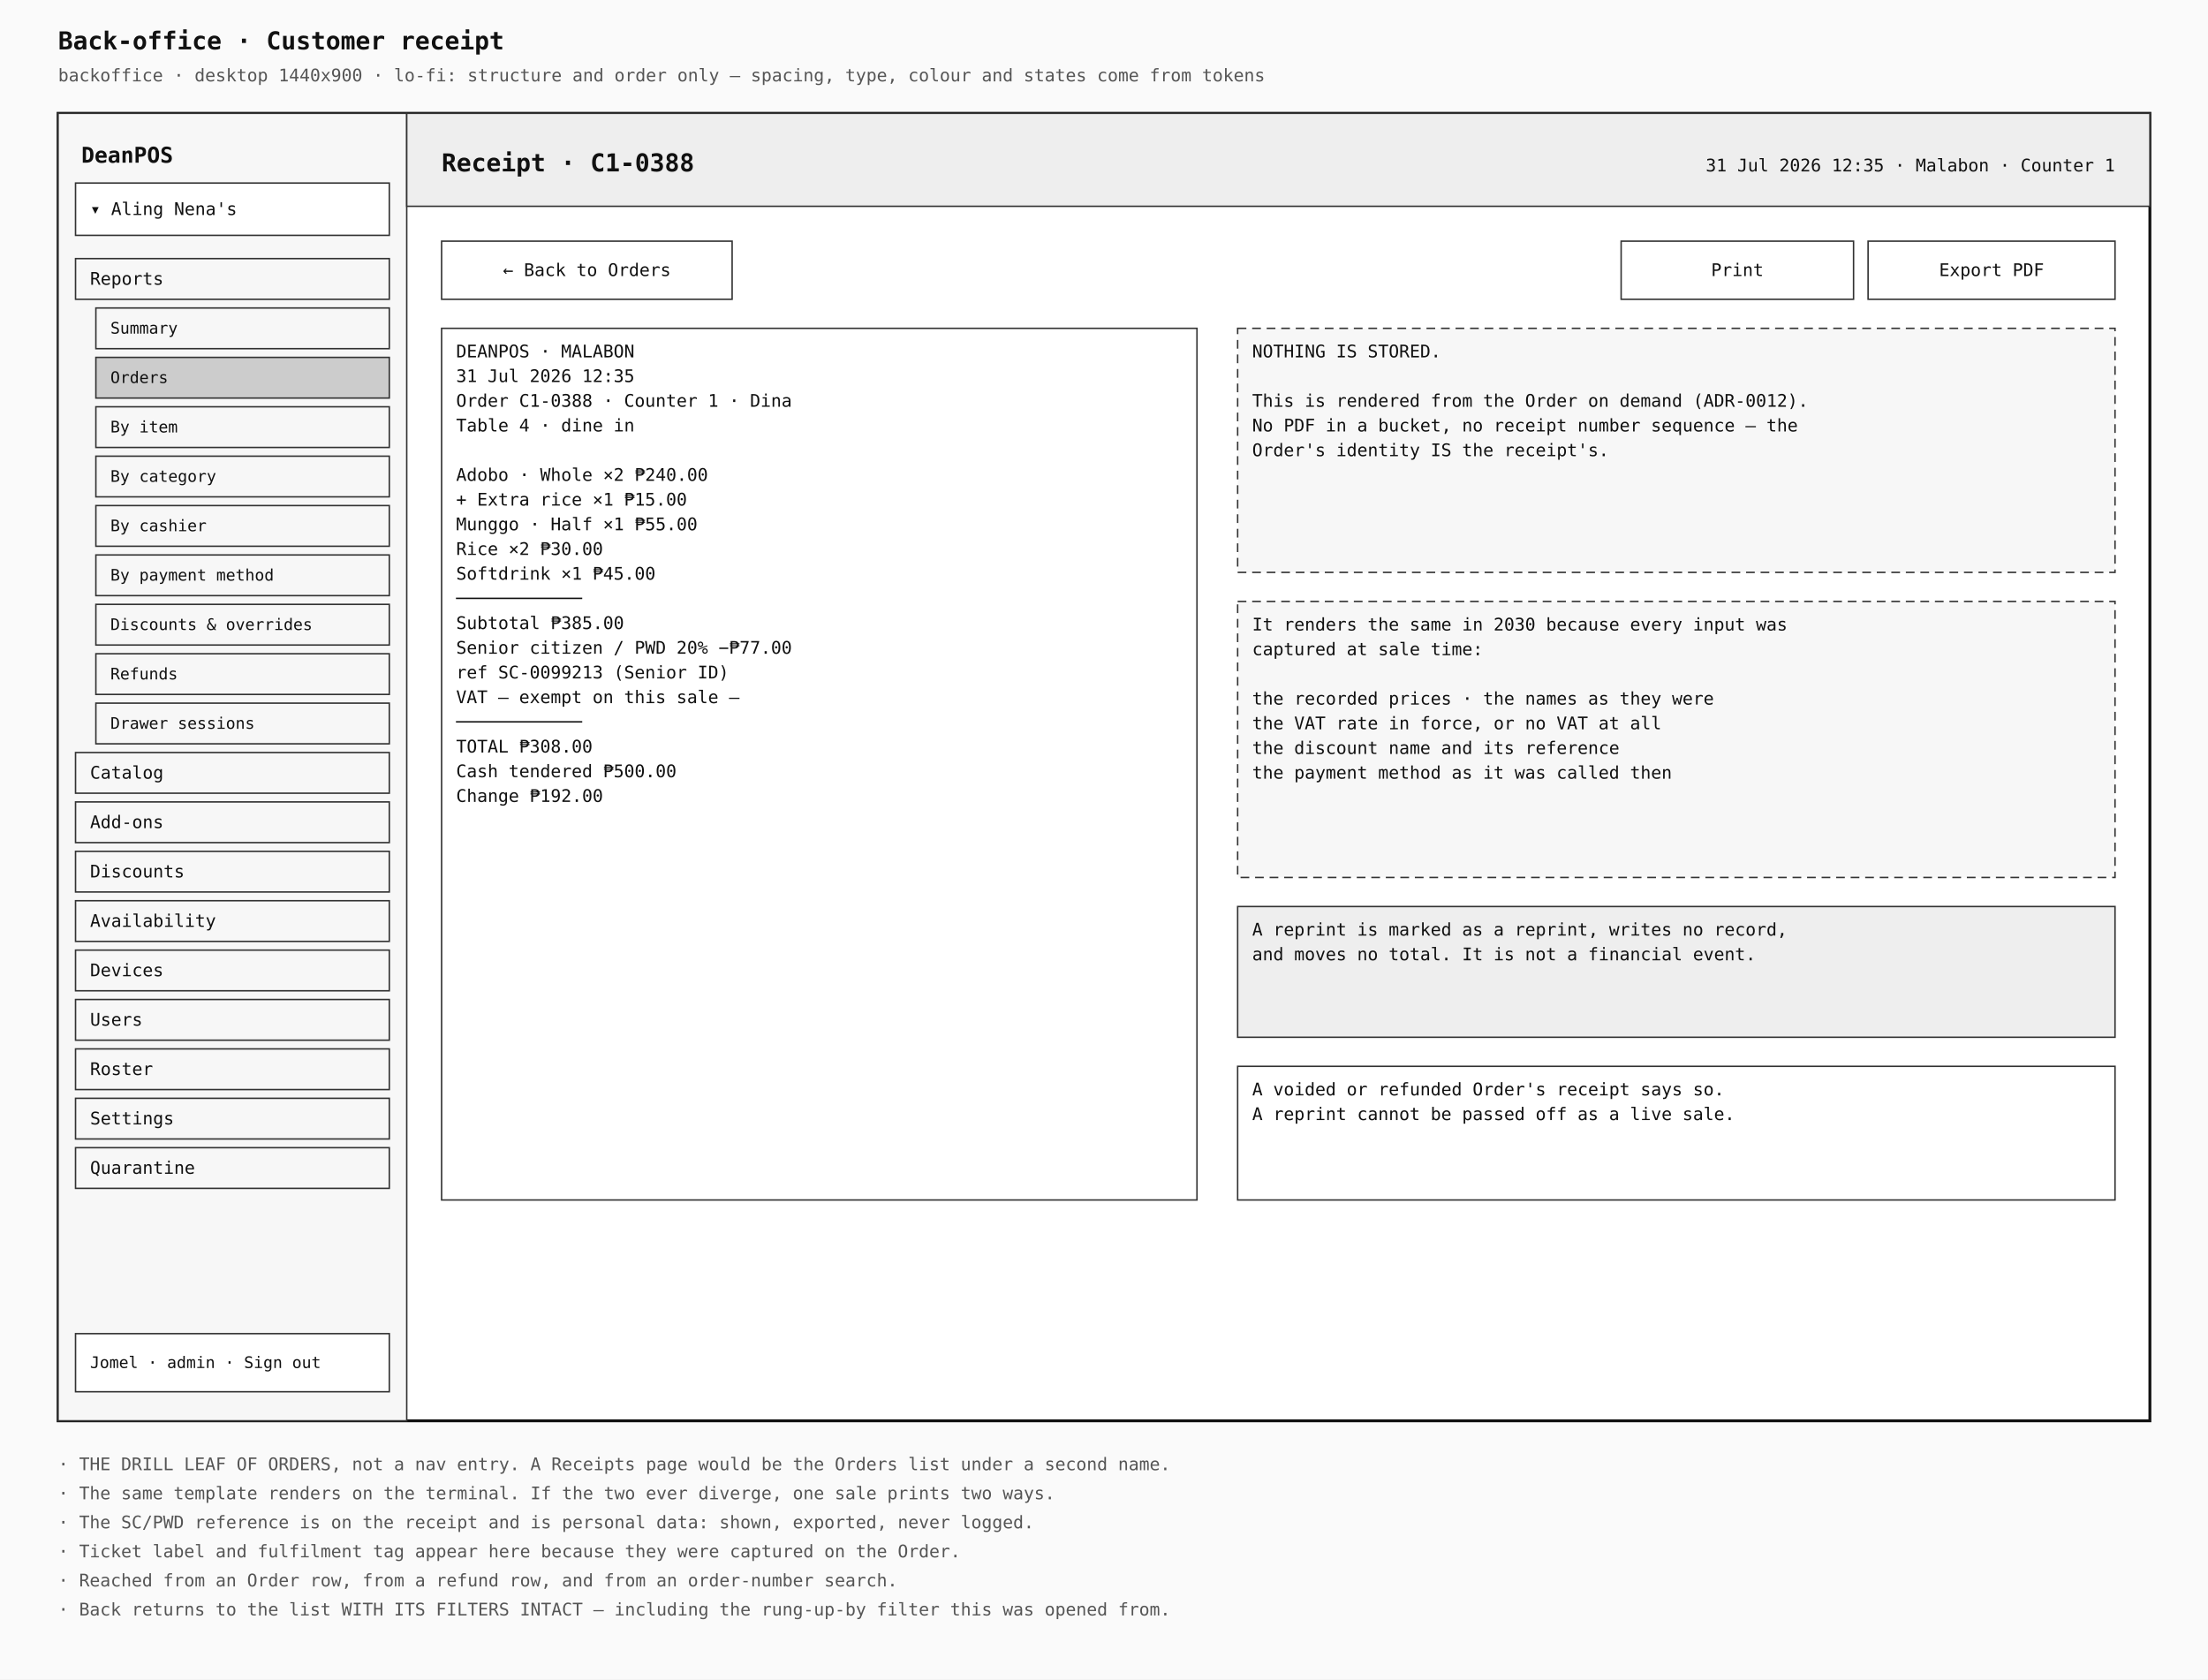
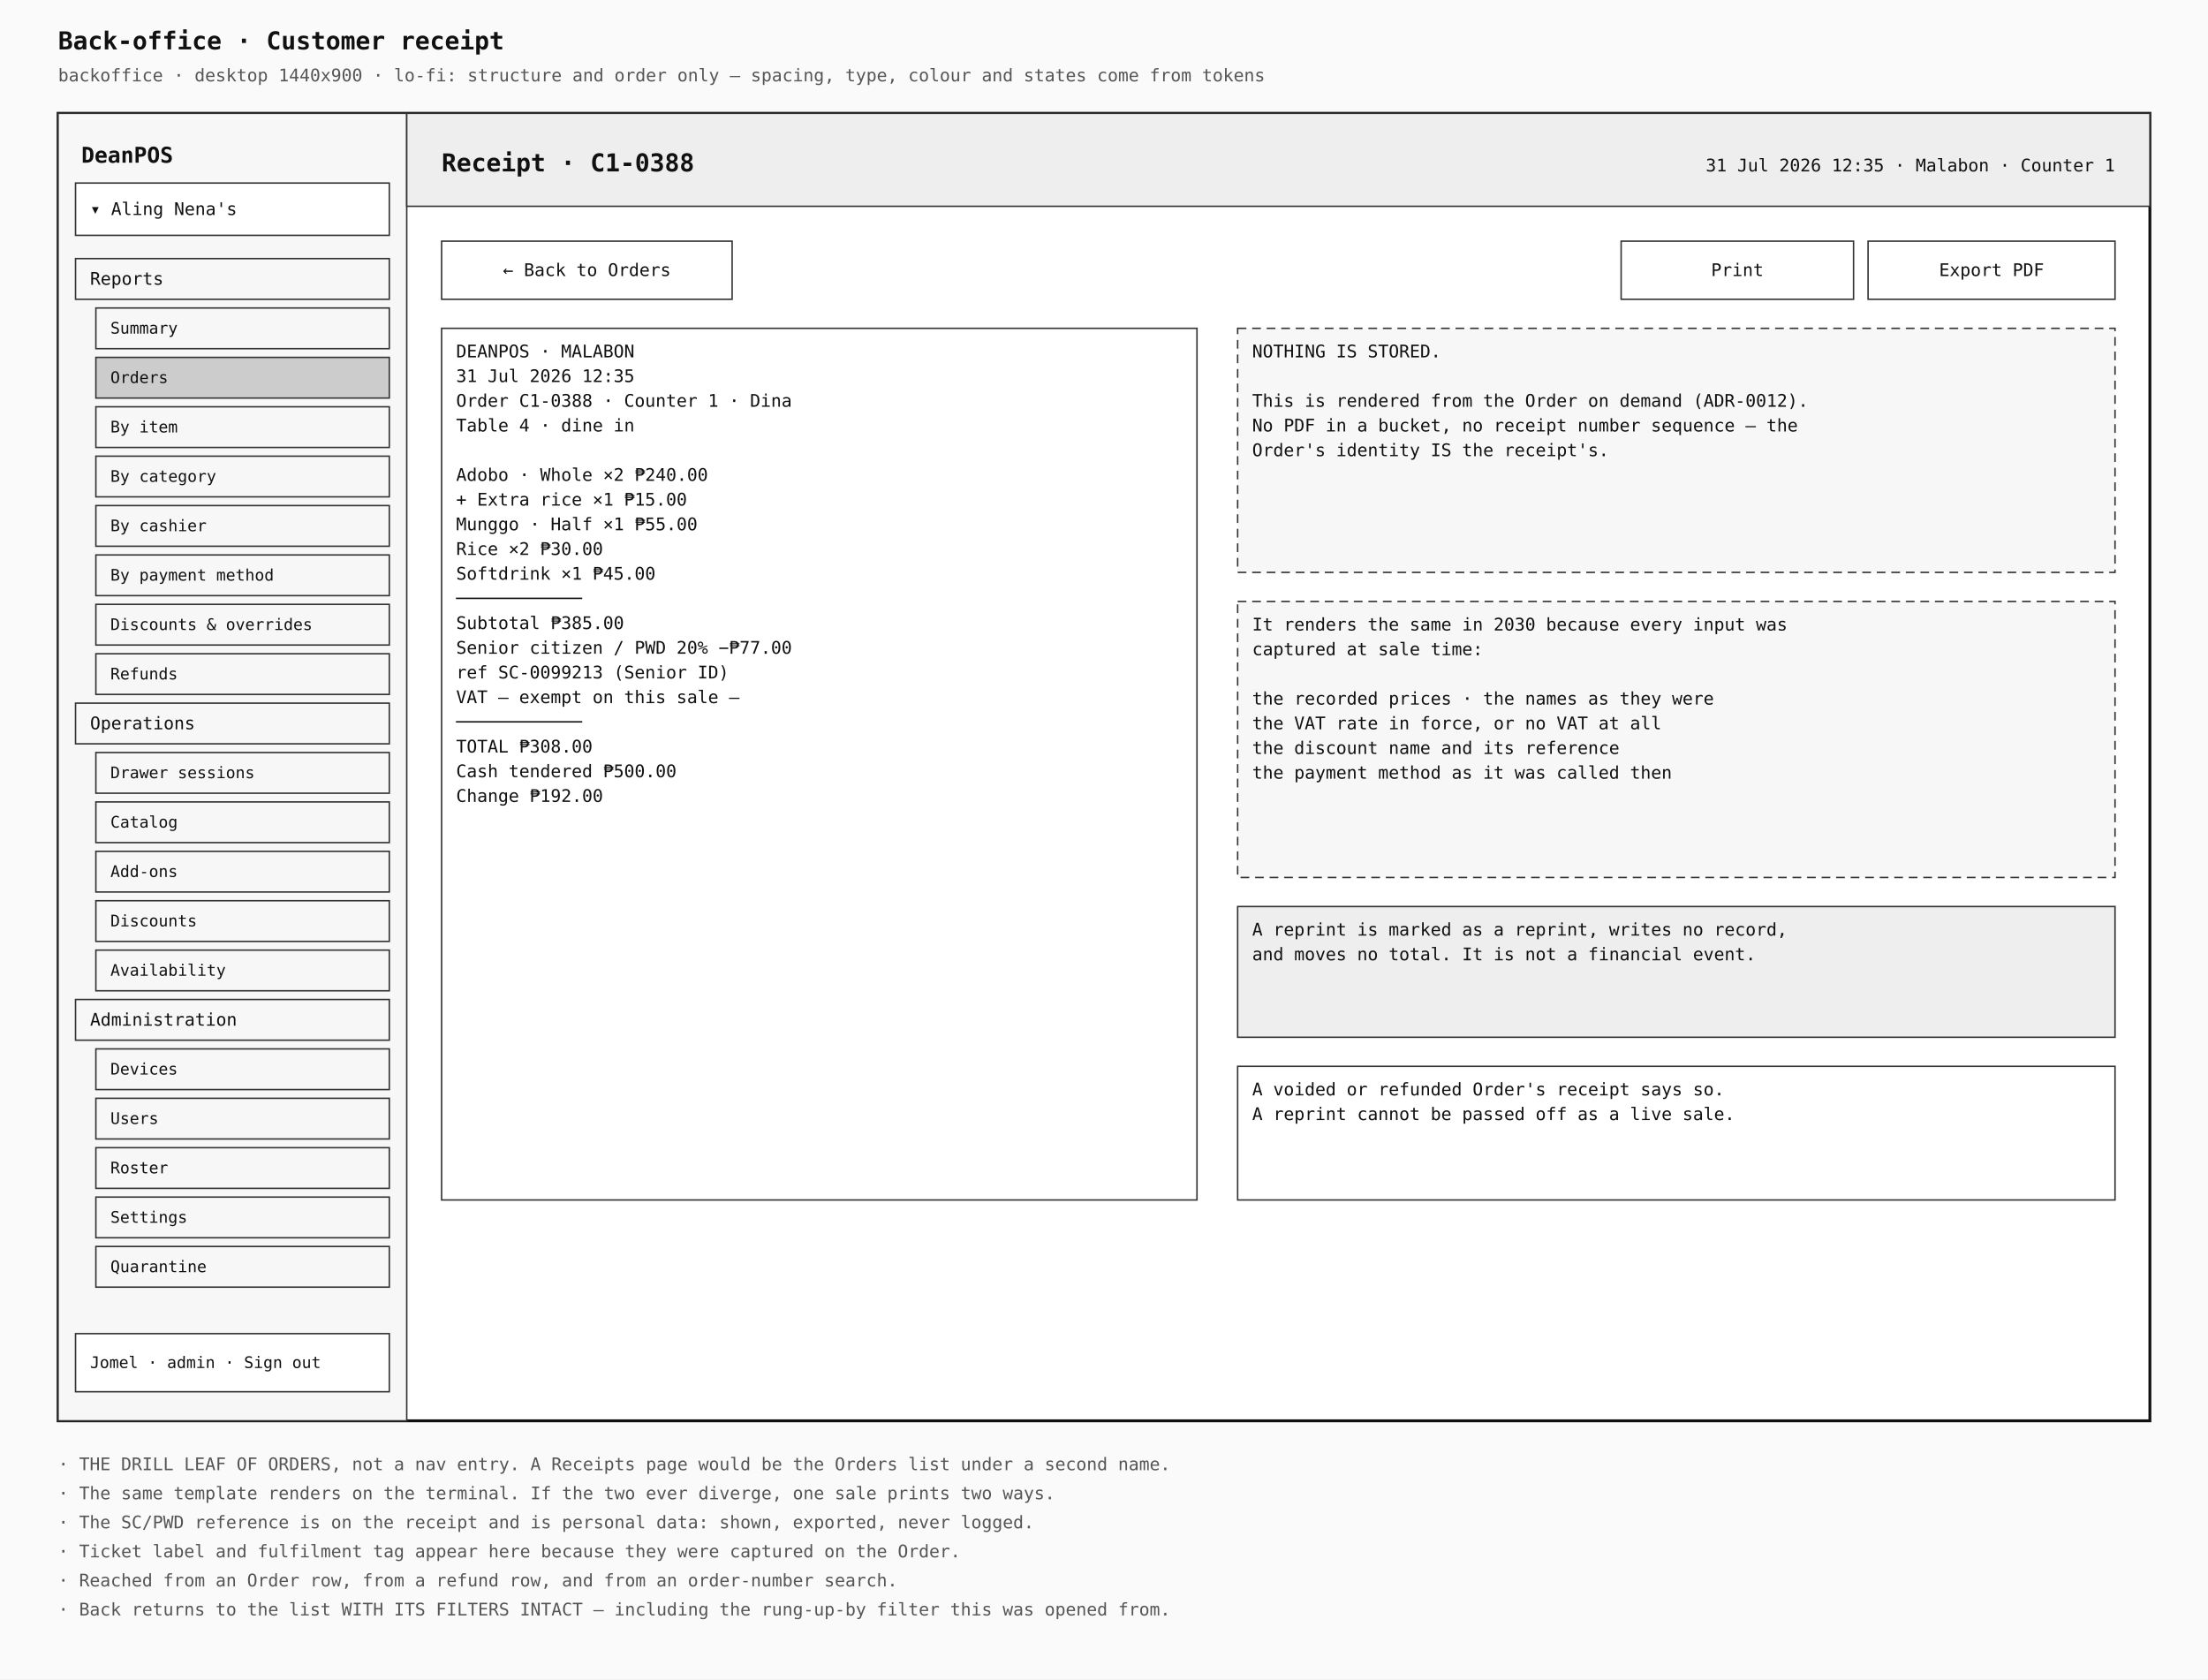
<svg xmlns="http://www.w3.org/2000/svg" width="1520" height="1156" viewBox="0 0 1520 1156" font-family="ui-monospace, SFMono-Regular, Menlo, monospace">
  <rect width="1520" height="1156" fill="#fafafa" />
  <text x="40" y="34" font-size="17" font-weight="bold" fill="#111">Back-office · Customer receipt</text>
  <text x="40" y="56" font-size="12" fill="#555">backoffice · desktop 1440x900 · lo-fi: structure and order only — spacing, type, colour and states come from tokens</text>
  <g transform="translate(40,78)">
    <rect x="0" y="0" width="1440" height="900" fill="#ffffff" stroke="#111" stroke-width="2" />
    <rect x="0" y="0" width="240" height="900" rx="0" fill="#f7f7f7" stroke="#333" stroke-width="1" />
    <text x="16" y="34" font-size="15" text-anchor="start" font-weight="bold" fill="#111">DeanPOS</text>
    <rect x="12" y="48" width="216" height="36" rx="0" fill="#ffffff" stroke="#333" stroke-width="1" />
    <text x="22" y="70.0" font-size="12" fill="#111">▾  Aling Nena's</text>
    <rect x="12" y="100" width="216" height="28" rx="0" fill="#f7f7f7" stroke="#333" stroke-width="1" />
    <text x="22" y="118.0" font-size="12" fill="#111">Reports</text>
    <rect x="26" y="134" width="202" height="28" rx="0" fill="#f7f7f7" stroke="#333" stroke-width="1" />
    <text x="36" y="151.667" font-size="11" fill="#111">Summary</text>
    <rect x="26" y="168" width="202" height="28" rx="0" fill="#cccccc" stroke="#333" stroke-width="1" />
    <text x="36" y="185.667" font-size="11" fill="#111">Orders</text>
    <rect x="26" y="202" width="202" height="28" rx="0" fill="#f7f7f7" stroke="#333" stroke-width="1" />
    <text x="36" y="219.667" font-size="11" fill="#111">By item</text>
    <rect x="26" y="236" width="202" height="28" rx="0" fill="#f7f7f7" stroke="#333" stroke-width="1" />
    <text x="36" y="253.667" font-size="11" fill="#111">By category</text>
    <rect x="26" y="270" width="202" height="28" rx="0" fill="#f7f7f7" stroke="#333" stroke-width="1" />
    <text x="36" y="287.667" font-size="11" fill="#111">By cashier</text>
    <rect x="26" y="304" width="202" height="28" rx="0" fill="#f7f7f7" stroke="#333" stroke-width="1" />
    <text x="36" y="321.667" font-size="11" fill="#111">By payment method</text>
    <rect x="26" y="338" width="202" height="28" rx="0" fill="#f7f7f7" stroke="#333" stroke-width="1" />
    <text x="36" y="355.667" font-size="11" fill="#111">Discounts &amp; overrides</text>
    <rect x="26" y="372" width="202" height="28" rx="0" fill="#f7f7f7" stroke="#333" stroke-width="1" />
    <text x="36" y="389.667" font-size="11" fill="#111">Refunds</text>
-     <rect x="26" y="406" width="202" height="28" rx="0" fill="#f7f7f7" stroke="#333" stroke-width="1" />
-     <text x="36" y="423.667" font-size="11" fill="#111">Drawer sessions</text>
-     <rect x="12" y="440" width="216" height="28" rx="0" fill="#f7f7f7" stroke="#333" stroke-width="1" />
-     <text x="22" y="458.0" font-size="12" fill="#111">Catalog</text>
-     <rect x="12" y="474" width="216" height="28" rx="0" fill="#f7f7f7" stroke="#333" stroke-width="1" />
-     <text x="22" y="492.0" font-size="12" fill="#111">Add-ons</text>
-     <rect x="12" y="508" width="216" height="28" rx="0" fill="#f7f7f7" stroke="#333" stroke-width="1" />
-     <text x="22" y="526.0" font-size="12" fill="#111">Discounts</text>
-     <rect x="12" y="542" width="216" height="28" rx="0" fill="#f7f7f7" stroke="#333" stroke-width="1" />
-     <text x="22" y="560.0" font-size="12" fill="#111">Availability</text>
-     <rect x="12" y="576" width="216" height="28" rx="0" fill="#f7f7f7" stroke="#333" stroke-width="1" />
-     <text x="22" y="594.0" font-size="12" fill="#111">Devices</text>
+     <rect x="12" y="406" width="216" height="28" rx="0" fill="#f7f7f7" stroke="#333" stroke-width="1" />
+     <text x="22" y="424.0" font-size="12" fill="#111">Operations</text>
+     <rect x="26" y="440" width="202" height="28" rx="0" fill="#f7f7f7" stroke="#333" stroke-width="1" />
+     <text x="36" y="457.667" font-size="11" fill="#111">Drawer sessions</text>
+     <rect x="26" y="474" width="202" height="28" rx="0" fill="#f7f7f7" stroke="#333" stroke-width="1" />
+     <text x="36" y="491.667" font-size="11" fill="#111">Catalog</text>
+     <rect x="26" y="508" width="202" height="28" rx="0" fill="#f7f7f7" stroke="#333" stroke-width="1" />
+     <text x="36" y="525.667" font-size="11" fill="#111">Add-ons</text>
+     <rect x="26" y="542" width="202" height="28" rx="0" fill="#f7f7f7" stroke="#333" stroke-width="1" />
+     <text x="36" y="559.667" font-size="11" fill="#111">Discounts</text>
+     <rect x="26" y="576" width="202" height="28" rx="0" fill="#f7f7f7" stroke="#333" stroke-width="1" />
+     <text x="36" y="593.667" font-size="11" fill="#111">Availability</text>
    <rect x="12" y="610" width="216" height="28" rx="0" fill="#f7f7f7" stroke="#333" stroke-width="1" />
-     <text x="22" y="628.0" font-size="12" fill="#111">Users</text>
-     <rect x="12" y="644" width="216" height="28" rx="0" fill="#f7f7f7" stroke="#333" stroke-width="1" />
-     <text x="22" y="662.0" font-size="12" fill="#111">Roster</text>
-     <rect x="12" y="678" width="216" height="28" rx="0" fill="#f7f7f7" stroke="#333" stroke-width="1" />
-     <text x="22" y="696.0" font-size="12" fill="#111">Settings</text>
-     <rect x="12" y="712" width="216" height="28" rx="0" fill="#f7f7f7" stroke="#333" stroke-width="1" />
-     <text x="22" y="730.0" font-size="12" fill="#111">Quarantine</text>
+     <text x="22" y="628.0" font-size="12" fill="#111">Administration</text>
+     <rect x="26" y="644" width="202" height="28" rx="0" fill="#f7f7f7" stroke="#333" stroke-width="1" />
+     <text x="36" y="661.667" font-size="11" fill="#111">Devices</text>
+     <rect x="26" y="678" width="202" height="28" rx="0" fill="#f7f7f7" stroke="#333" stroke-width="1" />
+     <text x="36" y="695.667" font-size="11" fill="#111">Users</text>
+     <rect x="26" y="712" width="202" height="28" rx="0" fill="#f7f7f7" stroke="#333" stroke-width="1" />
+     <text x="36" y="729.667" font-size="11" fill="#111">Roster</text>
+     <rect x="26" y="746" width="202" height="28" rx="0" fill="#f7f7f7" stroke="#333" stroke-width="1" />
+     <text x="36" y="763.667" font-size="11" fill="#111">Settings</text>
+     <rect x="26" y="780" width="202" height="28" rx="0" fill="#f7f7f7" stroke="#333" stroke-width="1" />
+     <text x="36" y="797.667" font-size="11" fill="#111">Quarantine</text>
    <rect x="12" y="840" width="216" height="40" rx="0" fill="#ffffff" stroke="#333" stroke-width="1" />
    <text x="22" y="863.667" font-size="11" fill="#111">Jomel · admin  ·  Sign out</text>
    <rect x="240" y="0" width="1200" height="64" rx="0" fill="#eeeeee" stroke="#333" stroke-width="1" />
    <text x="264" y="40" font-size="17" text-anchor="start" font-weight="bold" fill="#111">Receipt · C1-0388</text>
    <text x="1416" y="40" font-size="12" text-anchor="end" font-weight="normal" fill="#111">31 Jul 2026 12:35 · Malabon · Counter 1</text>
    <rect x="264" y="88" width="200" height="40" rx="0" fill="#ffffff" stroke="#333" stroke-width="1" />
    <text x="364.0" y="112.0" font-size="12" text-anchor="middle" fill="#111">← Back to Orders</text>
    <rect x="1076" y="88" width="160" height="40" rx="0" fill="#ffffff" stroke="#333" stroke-width="1" />
    <text x="1156.0" y="112.0" font-size="12" text-anchor="middle" fill="#111">Print</text>
    <rect x="1246" y="88" width="170" height="40" rx="0" fill="#ffffff" stroke="#333" stroke-width="1" />
    <text x="1331.0" y="112.0" font-size="12" text-anchor="middle" fill="#111">Export PDF</text>
    <rect x="264" y="148" width="520" height="600" rx="0" fill="#ffffff" stroke="#333" stroke-width="1" />
    <text x="274" y="168" font-size="12" fill="#111">DEANPOS · MALABON</text>
    <text x="274" y="185" font-size="12" fill="#111">31 Jul 2026  12:35</text>
    <text x="274" y="202" font-size="12" fill="#111">Order C1-0388 · Counter 1 · Dina</text>
    <text x="274" y="219" font-size="12" fill="#111">Table 4 · dine in</text>
    <text x="274" y="236" font-size="12" fill="#111" />
    <text x="274" y="253" font-size="12" fill="#111">Adobo · Whole            ×2      ₱240.00</text>
    <text x="274" y="270" font-size="12" fill="#111">  + Extra rice           ×1       ₱15.00</text>
    <text x="274" y="287" font-size="12" fill="#111">Munggo · Half            ×1       ₱55.00</text>
    <text x="274" y="304" font-size="12" fill="#111">Rice                     ×2       ₱30.00</text>
    <text x="274" y="321" font-size="12" fill="#111">Softdrink                ×1       ₱45.00</text>
    <text x="274" y="338" font-size="12" fill="#111">                            ────────────</text>
    <text x="274" y="355" font-size="12" fill="#111">Subtotal                         ₱385.00</text>
    <text x="274" y="372" font-size="12" fill="#111">Senior citizen / PWD 20%         −₱77.00</text>
    <text x="274" y="389" font-size="12" fill="#111">  ref SC-0099213 (Senior ID)</text>
    <text x="274" y="406" font-size="12" fill="#111">VAT — exempt on this sale               —</text>
    <text x="274" y="423" font-size="12" fill="#111">                            ────────────</text>
    <text x="274" y="440" font-size="12" fill="#111">TOTAL                            ₱308.00</text>
    <text x="274" y="457" font-size="12" fill="#111">Cash tendered                    ₱500.00</text>
    <text x="274" y="474" font-size="12" fill="#111">Change                           ₱192.00</text>
    <text x="274" y="491" font-size="12" fill="#111" />
    <rect x="812" y="148" width="604" height="168" rx="0" fill="#f7f7f7" stroke="#333" stroke-width="1" stroke-dasharray="6 4" />
    <text x="822" y="168" font-size="12" fill="#111">NOTHING IS STORED.</text>
    <text x="822" y="185" font-size="12" fill="#111" />
    <text x="822" y="202" font-size="12" fill="#111">This is rendered from the Order on demand (ADR-0012).</text>
    <text x="822" y="219" font-size="12" fill="#111">No PDF in a bucket, no receipt number sequence — the</text>
    <text x="822" y="236" font-size="12" fill="#111">Order's identity IS the receipt's.</text>
    <rect x="812" y="336" width="604" height="190" rx="0" fill="#f7f7f7" stroke="#333" stroke-width="1" stroke-dasharray="6 4" />
    <text x="822" y="356" font-size="12" fill="#111">It renders the same in 2030 because every input was</text>
    <text x="822" y="373" font-size="12" fill="#111">captured at sale time:</text>
    <text x="822" y="390" font-size="12" fill="#111" />
    <text x="822" y="407" font-size="12" fill="#111">  the recorded prices · the names as they were</text>
    <text x="822" y="424" font-size="12" fill="#111">  the VAT rate in force, or no VAT at all</text>
    <text x="822" y="441" font-size="12" fill="#111">  the discount name and its reference</text>
    <text x="822" y="458" font-size="12" fill="#111">  the payment method as it was called then</text>
    <rect x="812" y="546" width="604" height="90" rx="0" fill="#eeeeee" stroke="#333" stroke-width="1" />
    <text x="822" y="566" font-size="12" fill="#111">A reprint is marked as a reprint, writes no record,</text>
    <text x="822" y="583" font-size="12" fill="#111">and moves no total. It is not a financial event.</text>
    <rect x="812" y="656" width="604" height="92" rx="0" fill="#ffffff" stroke="#333" stroke-width="1" />
    <text x="822" y="676" font-size="12" fill="#111">A voided or refunded Order's receipt says so.</text>
    <text x="822" y="693" font-size="12" fill="#111">A reprint cannot be passed off as a live sale.</text>
    <text x="0" y="934" font-size="12" fill="#555">· THE DRILL LEAF OF ORDERS, not a nav entry. A Receipts page would be the Orders list under a second name.</text>
    <text x="0" y="954" font-size="12" fill="#555">· The same template renders on the terminal. If the two ever diverge, one sale prints two ways.</text>
    <text x="0" y="974" font-size="12" fill="#555">· The SC/PWD reference is on the receipt and is personal data: shown, exported, never logged.</text>
    <text x="0" y="994" font-size="12" fill="#555">· Ticket label and fulfilment tag appear here because they were captured on the Order.</text>
    <text x="0" y="1014" font-size="12" fill="#555">· Reached from an Order row, from a refund row, and from an order-number search.</text>
    <text x="0" y="1034" font-size="12" fill="#555">· Back returns to the list WITH ITS FILTERS INTACT — including the rung-up-by filter this was opened from.</text>
  </g>
</svg>
